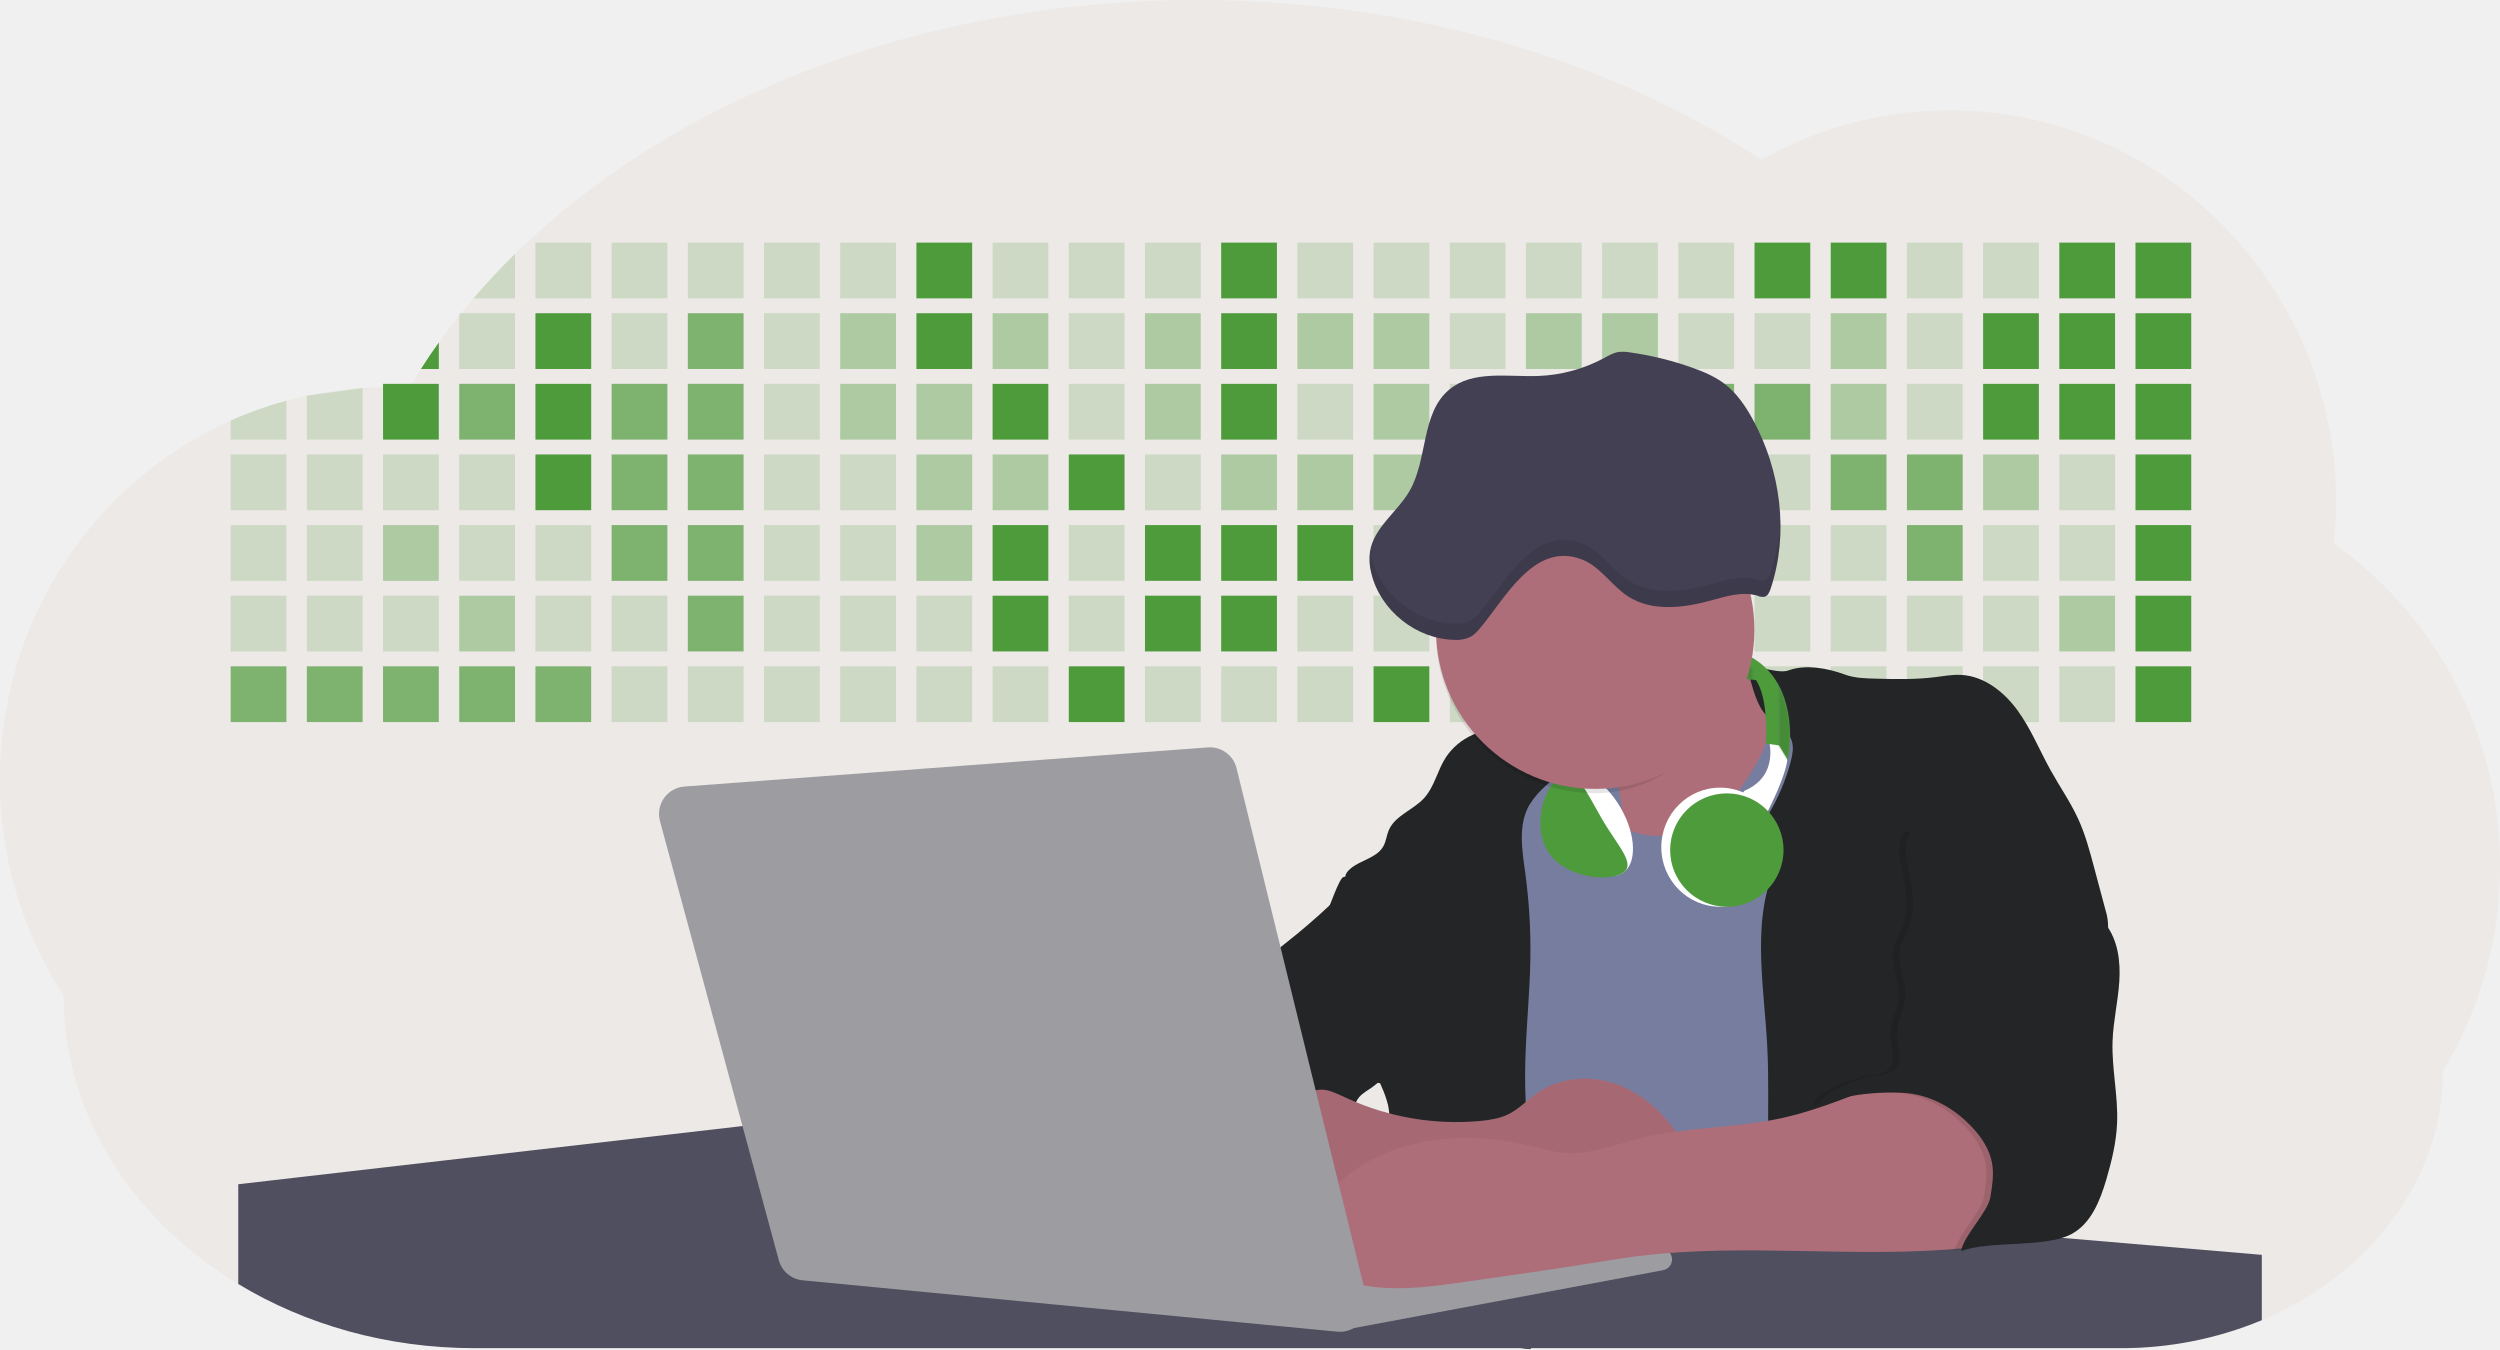
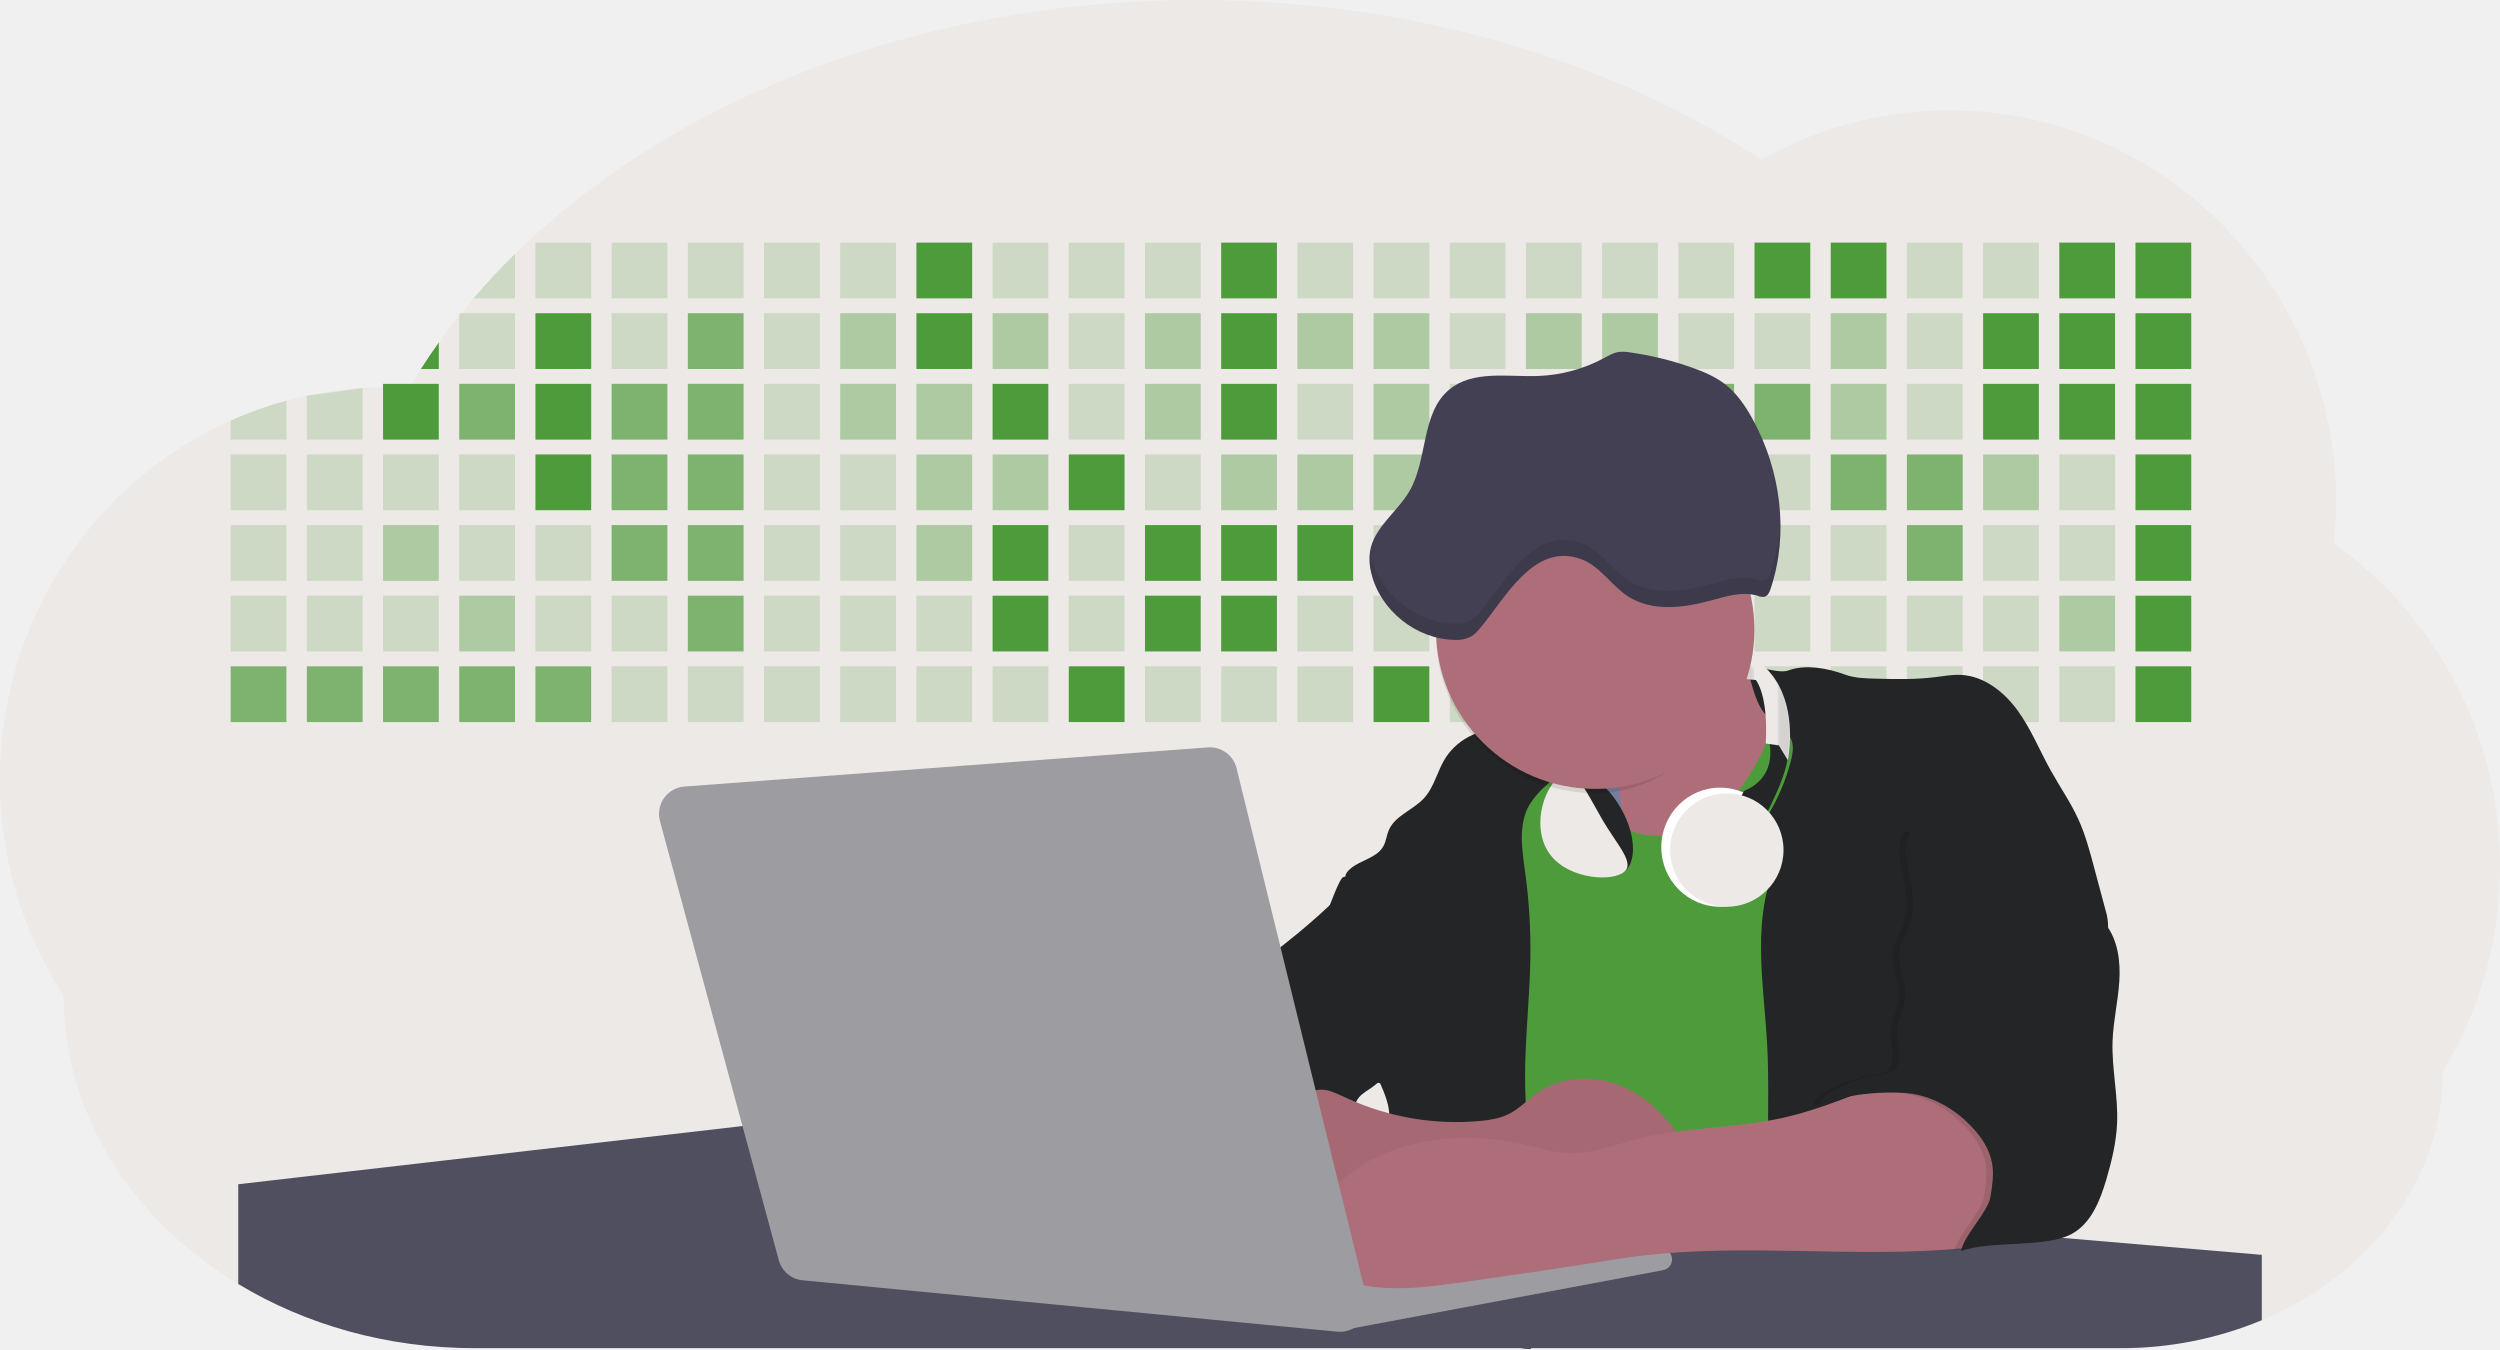
<svg xmlns="http://www.w3.org/2000/svg" id="aa7bae02-e79e-4d6b-a496-aba15f39787c" data-name="Layer 1" width="1144" height="617.32" viewBox="0 0 1144 617.32" version="1.1">
  <defs id="defs419" />
  <path d="M1172,537.57a181.92,181.92,0,0,1-6.85,49.6,180.06,180.06,0,0,1-19.27,44.28c0,50.1-33.82,93.4-82.91,114a167.3,167.3,0,0,1-64.73,12.8H245.17c-40.25,0-77.55-10.86-108.14-29.36A185.76,185.76,0,0,1,112.2,711c-34-29.22-55.08-69.6-55.08-114.2A180.5,180.5,0,0,1,28,498.08c0-73.36,43.39-136.44,105.55-164.29a174.52,174.52,0,0,1,25.51-9.12q4.63-1.26,9.36-2.26a175.39,175.39,0,0,1,25.51-3.5q4.65-.29,9.35-.33H205c3.46,0,6.89.12,10.3.32l1.12-1.9q2.06-3.44,4.22-6.81,3.9-6.14,8.18-12.1,4.48-6.29,9.35-12.38l.83-1q2.76-3.44,5.64-6.8,9-10.49,19-20.35c72.11-70.68,185.08-116.18,312.08-116.18,98.82,0,189.15,27.55,258.34,73.07A174.18,174.18,0,0,1,920,191.86c97.74,0,177,80.37,177,179.51a184.9,184.9,0,0,1-1,18.78A180,180,0,0,1,1172,537.57Z" transform="translate(-28 -141.34)" fill="#4e9b3c" opacity="0.1" id="path4" style="fill:#ece9e6;fill-opacity:1;opacity:1" />
  <path d="M263.66,257.52v20.35h-19Q253.59,267.39,263.66,257.52Z" transform="translate(-28 -141.34)" fill="#4e9b3c" opacity="0.2" id="path6" />
  <rect x="245.02" y="111.02" width="25.51" height="25.51" fill="#4e9b3c" opacity="0.2" id="rect8" />
  <rect x="279.88" y="111.02" width="25.51" height="25.51" fill="#4e9b3c" opacity="0.2" id="rect10" />
  <rect x="314.75" y="111.02" width="25.51" height="25.51" fill="#4e9b3c" opacity="0.2" id="rect12" />
  <rect x="349.61" y="111.02" width="25.51" height="25.51" fill="#4e9b3c" opacity="0.2" id="rect14" />
  <rect x="384.48" y="111.02" width="25.51" height="25.51" fill="#4e9b3c" opacity="0.2" id="rect16" />
  <rect x="419.35" y="111.02" width="25.51" height="25.51" fill="#4e9b3c" id="rect18" />
  <rect x="454.21" y="111.02" width="25.51" height="25.51" fill="#4e9b3c" opacity="0.2" id="rect20" />
  <rect x="489.08" y="111.02" width="25.51" height="25.51" fill="#4e9b3c" opacity="0.2" id="rect22" />
  <rect x="523.94" y="111.02" width="25.51" height="25.51" fill="#4e9b3c" opacity="0.2" id="rect24" />
  <rect x="558.81" y="111.02" width="25.51" height="25.51" fill="#4e9b3c" id="rect26" />
  <rect x="593.68" y="111.02" width="25.51" height="25.51" fill="#4e9b3c" opacity="0.2" id="rect28" />
  <rect x="628.54" y="111.02" width="25.51" height="25.51" fill="#4e9b3c" opacity="0.2" id="rect30" />
  <rect x="663.41" y="111.02" width="25.51" height="25.51" fill="#4e9b3c" opacity="0.2" id="rect32" />
  <rect x="698.28" y="111.02" width="25.51" height="25.51" fill="#4e9b3c" opacity="0.2" id="rect34" />
  <rect x="733.14" y="111.02" width="25.51" height="25.51" fill="#4e9b3c" opacity="0.2" id="rect36" />
  <rect x="768.01" y="111.02" width="25.51" height="25.51" fill="#4e9b3c" opacity="0.2" id="rect38" />
  <rect x="802.87" y="111.02" width="25.51" height="25.51" fill="#4e9b3c" id="rect40" />
  <rect x="837.74" y="111.02" width="25.51" height="25.51" fill="#4e9b3c" id="rect42" />
  <rect x="872.61" y="111.02" width="25.51" height="25.51" fill="#4e9b3c" opacity="0.2" id="rect44" />
  <rect x="907.47" y="111.02" width="25.51" height="25.51" fill="#4e9b3c" opacity="0.2" id="rect46" />
  <rect x="942.34" y="111.02" width="25.51" height="25.51" fill="#4e9b3c" id="rect48" />
  <rect x="977.2" y="111.02" width="25.51" height="25.51" fill="#4e9b3c" id="rect50" />
  <path d="M228.8,298.08v12.1h-8.18Q224.52,304,228.8,298.08Z" transform="translate(-28 -141.34)" fill="#4e9b3c" id="path52" />
  <rect x="210.15" y="143.33" width="25.51" height="25.51" fill="#4e9b3c" opacity="0.2" id="rect54" />
  <rect x="245.02" y="143.33" width="25.51" height="25.51" fill="#4e9b3c" id="rect56" />
  <rect x="279.88" y="143.33" width="25.51" height="25.51" fill="#4e9b3c" opacity="0.2" id="rect58" />
  <rect x="314.75" y="143.33" width="25.51" height="25.51" fill="#4e9b3c" opacity="0.7" id="rect60" />
  <rect x="349.61" y="143.33" width="25.51" height="25.51" fill="#4e9b3c" opacity="0.2" id="rect62" />
  <rect x="384.48" y="143.33" width="25.51" height="25.51" fill="#4e9b3c" opacity="0.4" id="rect64" />
  <rect x="419.35" y="143.33" width="25.51" height="25.51" fill="#4e9b3c" id="rect66" />
  <rect x="454.21" y="143.33" width="25.51" height="25.51" fill="#4e9b3c" opacity="0.4" id="rect68" />
  <rect x="489.08" y="143.33" width="25.51" height="25.51" fill="#4e9b3c" opacity="0.2" id="rect70" />
  <rect x="523.94" y="143.33" width="25.51" height="25.51" fill="#4e9b3c" opacity="0.4" id="rect72" />
  <rect x="558.81" y="143.33" width="25.51" height="25.51" fill="#4e9b3c" id="rect74" />
  <rect x="593.68" y="143.33" width="25.51" height="25.51" fill="#4e9b3c" opacity="0.4" id="rect76" />
  <rect x="628.54" y="143.33" width="25.51" height="25.51" fill="#4e9b3c" opacity="0.4" id="rect78" />
  <rect x="663.41" y="143.33" width="25.51" height="25.51" fill="#4e9b3c" opacity="0.2" id="rect80" />
  <rect x="698.28" y="143.33" width="25.51" height="25.51" fill="#4e9b3c" opacity="0.4" id="rect82" />
  <rect x="733.14" y="143.33" width="25.51" height="25.51" fill="#4e9b3c" opacity="0.4" id="rect84" />
  <rect x="768.01" y="143.33" width="25.51" height="25.51" fill="#4e9b3c" opacity="0.2" id="rect86" />
  <rect x="802.87" y="143.33" width="25.51" height="25.51" fill="#4e9b3c" opacity="0.2" id="rect88" />
  <rect x="837.74" y="143.33" width="25.51" height="25.51" fill="#4e9b3c" opacity="0.4" id="rect90" />
  <rect x="872.61" y="143.33" width="25.51" height="25.51" fill="#4e9b3c" opacity="0.2" id="rect92" />
  <rect x="907.47" y="143.33" width="25.51" height="25.51" fill="#4e9b3c" id="rect94" />
  <rect x="942.34" y="143.33" width="25.51" height="25.51" fill="#4e9b3c" id="rect96" />
  <rect x="977.2" y="143.33" width="25.51" height="25.51" fill="#4e9b3c" id="rect98" />
  <path d="M159.06,324.67V342.5H133.55v-8.71A174.52,174.52,0,0,1,159.06,324.67Z" transform="translate(-28 -141.34)" fill="#4e9b3c" opacity="0.2" id="path100" />
  <polygon points="165.93 177.57 165.93 201.16 140.42 201.16 140.42 181.07 165.93 177.57" fill="#4e9b3c" opacity="0.2" id="polygon102" />
  <rect x="175.28" y="175.65" width="25.51" height="25.51" fill="#4e9b3c" id="rect104" />
  <rect x="210.15" y="175.65" width="25.51" height="25.51" fill="#4e9b3c" opacity="0.7" id="rect106" />
  <rect x="245.02" y="175.65" width="25.51" height="25.51" fill="#4e9b3c" id="rect108" />
  <rect x="279.88" y="175.65" width="25.51" height="25.51" fill="#4e9b3c" opacity="0.7" id="rect110" />
  <rect x="314.75" y="175.65" width="25.51" height="25.51" fill="#4e9b3c" opacity="0.7" id="rect112" />
  <rect x="349.61" y="175.65" width="25.51" height="25.51" fill="#4e9b3c" opacity="0.2" id="rect114" />
  <rect x="384.48" y="175.65" width="25.51" height="25.51" fill="#4e9b3c" opacity="0.4" id="rect116" />
  <rect x="419.35" y="175.65" width="25.51" height="25.51" fill="#4e9b3c" opacity="0.4" id="rect118" />
  <rect x="454.21" y="175.65" width="25.51" height="25.51" fill="#4e9b3c" id="rect120" />
  <rect x="489.08" y="175.65" width="25.51" height="25.51" fill="#4e9b3c" opacity="0.2" id="rect122" />
  <rect x="523.94" y="175.65" width="25.51" height="25.51" fill="#4e9b3c" opacity="0.4" id="rect124" />
  <rect x="558.81" y="175.65" width="25.51" height="25.51" fill="#4e9b3c" id="rect126" />
  <rect x="593.68" y="175.65" width="25.51" height="25.51" fill="#4e9b3c" opacity="0.2" id="rect128" />
  <rect x="628.54" y="175.65" width="25.51" height="25.51" fill="#4e9b3c" opacity="0.4" id="rect130" />
  <rect x="663.41" y="175.65" width="25.51" height="25.51" fill="#4e9b3c" opacity="0.2" id="rect132" />
  <rect x="698.28" y="175.65" width="25.51" height="25.51" fill="#4e9b3c" id="rect134" />
  <rect x="733.14" y="175.65" width="25.51" height="25.51" fill="#4e9b3c" opacity="0.2" id="rect136" />
  <rect x="768.01" y="175.65" width="25.51" height="25.51" fill="#4e9b3c" opacity="0.7" id="rect138" />
  <rect x="802.87" y="175.65" width="25.51" height="25.51" fill="#4e9b3c" opacity="0.7" id="rect140" />
  <rect x="837.74" y="175.65" width="25.51" height="25.51" fill="#4e9b3c" opacity="0.4" id="rect142" />
  <rect x="872.61" y="175.65" width="25.51" height="25.51" fill="#4e9b3c" opacity="0.2" id="rect144" />
  <rect x="907.47" y="175.65" width="25.51" height="25.51" fill="#4e9b3c" id="rect146" />
  <rect x="942.34" y="175.65" width="25.51" height="25.51" fill="#4e9b3c" id="rect148" />
  <rect x="977.2" y="175.65" width="25.51" height="25.51" fill="#4e9b3c" id="rect150" />
  <rect x="105.55" y="207.96" width="25.51" height="25.51" fill="#4e9b3c" opacity="0.2" id="rect152" />
  <rect x="140.42" y="207.96" width="25.51" height="25.51" fill="#4e9b3c" opacity="0.2" id="rect154" />
  <rect x="175.28" y="207.96" width="25.51" height="25.51" fill="#4e9b3c" opacity="0.2" id="rect156" />
  <rect x="210.15" y="207.96" width="25.51" height="25.51" fill="#4e9b3c" opacity="0.2" id="rect158" />
  <rect x="245.02" y="207.96" width="25.51" height="25.51" fill="#4e9b3c" id="rect160" />
  <rect x="279.88" y="207.96" width="25.51" height="25.51" fill="#4e9b3c" opacity="0.7" id="rect162" />
  <rect x="314.75" y="207.96" width="25.51" height="25.51" fill="#4e9b3c" opacity="0.7" id="rect164" />
  <rect x="349.61" y="207.96" width="25.51" height="25.51" fill="#4e9b3c" opacity="0.2" id="rect166" />
  <rect x="384.48" y="207.96" width="25.51" height="25.51" fill="#4e9b3c" opacity="0.2" id="rect168" />
  <rect x="419.35" y="207.96" width="25.51" height="25.51" fill="#4e9b3c" opacity="0.4" id="rect170" />
  <rect x="454.21" y="207.96" width="25.51" height="25.51" fill="#4e9b3c" opacity="0.4" id="rect172" />
  <rect x="489.08" y="207.96" width="25.51" height="25.51" fill="#4e9b3c" id="rect174" />
  <rect x="523.94" y="207.96" width="25.51" height="25.51" fill="#4e9b3c" opacity="0.2" id="rect176" />
  <rect x="558.81" y="207.96" width="25.51" height="25.51" fill="#4e9b3c" opacity="0.4" id="rect178" />
  <rect x="593.68" y="207.96" width="25.51" height="25.51" fill="#4e9b3c" opacity="0.4" id="rect180" />
  <rect x="628.54" y="207.96" width="25.51" height="25.51" fill="#4e9b3c" opacity="0.4" id="rect182" />
  <rect x="663.41" y="207.96" width="25.51" height="25.51" fill="#4e9b3c" opacity="0.4" id="rect184" />
  <rect x="698.28" y="207.96" width="25.51" height="25.51" fill="#4e9b3c" opacity="0.2" id="rect186" />
  <rect x="733.14" y="207.96" width="25.51" height="25.51" fill="#4e9b3c" opacity="0.2" id="rect188" />
  <rect x="768.01" y="207.96" width="25.51" height="25.51" fill="#4e9b3c" opacity="0.2" id="rect190" />
  <rect x="802.87" y="207.96" width="25.51" height="25.51" fill="#4e9b3c" opacity="0.2" id="rect192" />
  <rect x="837.74" y="207.96" width="25.51" height="25.51" fill="#4e9b3c" opacity="0.7" id="rect194" />
  <rect x="872.61" y="207.96" width="25.51" height="25.51" fill="#4e9b3c" opacity="0.7" id="rect196" />
  <rect x="907.47" y="207.96" width="25.51" height="25.51" fill="#4e9b3c" opacity="0.4" id="rect198" />
  <rect x="942.34" y="207.96" width="25.51" height="25.51" fill="#4e9b3c" opacity="0.2" id="rect200" />
  <rect x="977.2" y="207.96" width="25.51" height="25.51" fill="#4e9b3c" id="rect202" />
  <rect x="105.55" y="240.28" width="25.51" height="25.51" fill="#4e9b3c" opacity="0.2" id="rect204" />
  <rect x="140.42" y="240.28" width="25.51" height="25.51" fill="#4e9b3c" opacity="0.2" id="rect206" />
  <rect x="175.28" y="240.28" width="25.51" height="25.51" fill="#4e9b3c" opacity="0.4" id="rect208" />
  <rect x="210.15" y="240.28" width="25.51" height="25.51" fill="#4e9b3c" opacity="0.2" id="rect210" />
  <rect x="245.02" y="240.28" width="25.51" height="25.51" fill="#4e9b3c" opacity="0.2" id="rect212" />
  <rect x="279.88" y="240.28" width="25.51" height="25.51" fill="#4e9b3c" opacity="0.7" id="rect214" />
  <rect x="314.75" y="240.28" width="25.51" height="25.51" fill="#4e9b3c" opacity="0.7" id="rect216" />
  <rect x="349.61" y="240.28" width="25.51" height="25.51" fill="#4e9b3c" opacity="0.2" id="rect218" />
  <rect x="384.48" y="240.28" width="25.51" height="25.51" fill="#4e9b3c" opacity="0.2" id="rect220" />
  <rect x="419.35" y="240.28" width="25.51" height="25.51" fill="#4e9b3c" opacity="0.4" id="rect222" />
  <rect x="454.21" y="240.28" width="25.51" height="25.51" fill="#4e9b3c" id="rect224" />
  <rect x="489.08" y="240.28" width="25.51" height="25.51" fill="#4e9b3c" opacity="0.2" id="rect226" />
  <rect x="523.94" y="240.28" width="25.51" height="25.51" fill="#4e9b3c" id="rect228" />
  <rect x="558.81" y="240.28" width="25.51" height="25.51" fill="#4e9b3c" id="rect230" />
  <rect x="593.68" y="240.28" width="25.51" height="25.51" fill="#4e9b3c" id="rect232" />
  <rect x="628.54" y="240.28" width="25.51" height="25.51" fill="#4e9b3c" opacity="0.2" id="rect234" />
  <rect x="663.41" y="240.28" width="25.51" height="25.51" fill="#4e9b3c" id="rect236" />
  <rect x="698.28" y="240.28" width="25.51" height="25.51" fill="#4e9b3c" opacity="0.2" id="rect238" />
  <rect x="733.14" y="240.28" width="25.51" height="25.51" fill="#4e9b3c" opacity="0.2" id="rect240" />
  <rect x="768.01" y="240.28" width="25.51" height="25.51" fill="#4e9b3c" opacity="0.2" id="rect242" />
  <rect x="802.87" y="240.28" width="25.51" height="25.51" fill="#4e9b3c" opacity="0.2" id="rect244" />
  <rect x="837.74" y="240.28" width="25.51" height="25.51" fill="#4e9b3c" opacity="0.2" id="rect246" />
  <rect x="872.61" y="240.28" width="25.51" height="25.51" fill="#4e9b3c" opacity="0.7" id="rect248" />
  <rect x="907.47" y="240.28" width="25.51" height="25.51" fill="#4e9b3c" opacity="0.2" id="rect250" />
  <rect x="942.34" y="240.28" width="25.51" height="25.51" fill="#4e9b3c" opacity="0.2" id="rect252" />
  <rect x="977.2" y="240.28" width="25.51" height="25.51" fill="#4e9b3c" id="rect254" />
  <rect x="105.55" y="272.59" width="25.51" height="25.51" fill="#4e9b3c" opacity="0.2" id="rect256" />
  <rect x="140.42" y="272.59" width="25.51" height="25.51" fill="#4e9b3c" opacity="0.2" id="rect258" />
  <rect x="175.28" y="272.59" width="25.51" height="25.51" fill="#4e9b3c" opacity="0.2" id="rect260" />
  <rect x="210.15" y="272.59" width="25.51" height="25.51" fill="#4e9b3c" opacity="0.4" id="rect262" />
  <rect x="245.02" y="272.59" width="25.51" height="25.51" fill="#4e9b3c" opacity="0.2" id="rect264" />
  <rect x="279.88" y="272.59" width="25.51" height="25.51" fill="#4e9b3c" opacity="0.2" id="rect266" />
  <rect x="314.75" y="272.59" width="25.51" height="25.51" fill="#4e9b3c" opacity="0.7" id="rect268" />
  <rect x="349.61" y="272.59" width="25.51" height="25.51" fill="#4e9b3c" opacity="0.2" id="rect270" />
  <rect x="384.48" y="272.59" width="25.51" height="25.51" fill="#4e9b3c" opacity="0.2" id="rect272" />
  <rect x="419.35" y="272.59" width="25.51" height="25.51" fill="#4e9b3c" opacity="0.2" id="rect274" />
  <rect x="454.21" y="272.59" width="25.51" height="25.51" fill="#4e9b3c" id="rect276" />
  <rect x="489.08" y="272.59" width="25.51" height="25.51" fill="#4e9b3c" opacity="0.2" id="rect278" />
  <rect x="523.94" y="272.59" width="25.51" height="25.51" fill="#4e9b3c" id="rect280" />
  <rect x="558.81" y="272.59" width="25.51" height="25.51" fill="#4e9b3c" id="rect282" />
  <rect x="593.68" y="272.59" width="25.51" height="25.51" fill="#4e9b3c" opacity="0.2" id="rect284" />
  <rect x="628.54" y="272.59" width="25.51" height="25.51" fill="#4e9b3c" opacity="0.2" id="rect286" />
  <rect x="663.41" y="272.59" width="25.51" height="25.51" fill="#4e9b3c" opacity="0.2" id="rect288" />
  <rect x="698.28" y="272.59" width="25.51" height="25.51" fill="#4e9b3c" opacity="0.2" id="rect290" />
  <rect x="733.14" y="272.59" width="25.51" height="25.51" fill="#4e9b3c" opacity="0.2" id="rect292" />
  <rect x="768.01" y="272.59" width="25.51" height="25.51" fill="#4e9b3c" opacity="0.2" id="rect294" />
  <rect x="802.87" y="272.59" width="25.51" height="25.51" fill="#4e9b3c" opacity="0.2" id="rect296" />
  <rect x="837.74" y="272.59" width="25.51" height="25.51" fill="#4e9b3c" opacity="0.2" id="rect298" />
  <rect x="872.61" y="272.59" width="25.51" height="25.51" fill="#4e9b3c" opacity="0.2" id="rect300" />
  <rect x="907.47" y="272.59" width="25.51" height="25.51" fill="#4e9b3c" opacity="0.2" id="rect302" />
  <rect x="942.34" y="272.59" width="25.51" height="25.51" fill="#4e9b3c" opacity="0.4" id="rect304" />
  <rect x="977.2" y="272.59" width="25.51" height="25.51" fill="#4e9b3c" id="rect306" />
  <rect x="105.55" y="304.91" width="25.51" height="25.51" fill="#4e9b3c" opacity="0.7" id="rect308" />
  <rect x="140.42" y="304.91" width="25.51" height="25.51" fill="#4e9b3c" opacity="0.7" id="rect310" />
  <rect x="175.28" y="304.91" width="25.51" height="25.51" fill="#4e9b3c" opacity="0.7" id="rect312" />
  <rect x="210.15" y="304.91" width="25.51" height="25.51" fill="#4e9b3c" opacity="0.7" id="rect314" />
  <rect x="245.02" y="304.91" width="25.51" height="25.51" fill="#4e9b3c" opacity="0.7" id="rect316" />
  <rect x="279.88" y="304.91" width="25.51" height="25.51" fill="#4e9b3c" opacity="0.2" id="rect318" />
  <rect x="314.75" y="304.91" width="25.51" height="25.51" fill="#4e9b3c" opacity="0.2" id="rect320" />
  <rect x="349.61" y="304.91" width="25.51" height="25.51" fill="#4e9b3c" opacity="0.2" id="rect322" />
  <rect x="384.48" y="304.91" width="25.51" height="25.51" fill="#4e9b3c" opacity="0.2" id="rect324" />
  <rect x="419.35" y="304.91" width="25.51" height="25.51" fill="#4e9b3c" opacity="0.2" id="rect326" />
  <rect x="454.21" y="304.91" width="25.51" height="25.51" fill="#4e9b3c" opacity="0.2" id="rect328" />
  <rect x="489.08" y="304.91" width="25.51" height="25.51" fill="#4e9b3c" id="rect330" />
  <rect x="523.94" y="304.91" width="25.51" height="25.51" fill="#4e9b3c" opacity="0.2" id="rect332" />
  <rect x="558.81" y="304.91" width="25.51" height="25.51" fill="#4e9b3c" opacity="0.2" id="rect334" />
  <rect x="593.68" y="304.91" width="25.51" height="25.51" fill="#4e9b3c" opacity="0.2" id="rect336" />
  <rect x="628.54" y="304.91" width="25.51" height="25.51" fill="#4e9b3c" id="rect338" />
  <rect x="663.41" y="304.91" width="25.51" height="25.51" fill="#4e9b3c" opacity="0.2" id="rect340" />
  <rect x="698.28" y="304.91" width="25.51" height="25.51" fill="#4e9b3c" opacity="0.2" id="rect342" />
  <rect x="733.14" y="304.91" width="25.51" height="25.51" fill="#4e9b3c" opacity="0.2" id="rect344" />
  <rect x="768.01" y="304.91" width="25.51" height="25.51" fill="#4e9b3c" opacity="0.2" id="rect346" />
  <rect x="802.87" y="304.91" width="25.51" height="25.51" fill="#4e9b3c" opacity="0.2" id="rect348" />
  <rect x="837.74" y="304.91" width="25.51" height="25.51" fill="#4e9b3c" opacity="0.2" id="rect350" />
  <rect x="872.61" y="304.91" width="25.51" height="25.51" fill="#4e9b3c" opacity="0.2" id="rect352" />
  <rect x="907.47" y="304.91" width="25.51" height="25.51" fill="#4e9b3c" opacity="0.2" id="rect354" />
  <rect x="942.34" y="304.91" width="25.51" height="25.51" fill="#4e9b3c" opacity="0.2" id="rect356" />
  <rect x="977.2" y="304.91" width="25.51" height="25.51" fill="#4e9b3c" id="rect358" />
  <circle cx="734.52" cy="363.89" r="34.87" fill="#767d9f" id="circle360" />
  <path d="M760.71,460.87q5.22,22.78,8.86,45.9c.73,4.58,1.38,9.41-.28,13.74-1.39,3.61-4.22,6.43-6.44,9.59s-3.9,7.21-2.55,10.83,5.29,5.6,9.05,6.62c10.76,2.9,22.23.79,32.94-2.35a53.29,53.29,0,0,0,13.81-5.72c4.54-2.88,8.26-6.88,11.68-11,15.61-18.93,25.83-41.65,35.45-64.23a39.12,39.12,0,0,1-33.11-13.34c-3.94-4.63-6.83-11.08-4.61-16.74-6.51,3.57-14.24,3.81-21.25,6.25a75.49,75.49,0,0,0-12.5,6.15q-7.18,4.15-14.28,8.46C772.07,458.29,767,461.19,760.71,460.87Z" transform="translate(-28 -141.34)" fill="#ae6e79" id="path362" />
-   <path d="M833.64,487.05c-6.11,11.89-14.06,23.32-25.41,30.4s-26.63,9-38,2c-5.6-3.42-9.84-8.62-14.73-13s-11-8.13-17.57-7.56c-7.24.63-12.91,6.28-17.76,11.69-7.36,8.22-14.47,16.79-19.68,26.52-10,18.7-12.37,40.56-11.93,61.76s3.51,42.29,3.58,63.49c.1,26.08-4.32,51.95-8.79,77.64,41.1-5.06,82.25,6,123.44,10.19,26.36,2.71,52.92,2.65,79.42,2.58,4.66,0,9.62-.12,13.5-2.7a18.2,18.2,0,0,0,5.59-6.64c3.66-6.75,5.13-14.45,6.15-22.06,2.59-19.22,2.67-38.68,2.74-58.08.18-47,.35-94.17-5.62-140.8-1.47-11.47-3.35-23-7.75-33.73s-11.58-20.6-21.62-26.35c-6.45-3.7-21.4-10.14-29-6.41C841.67,460.15,837.73,479.09,833.64,487.05Z" id="path364" fill="#767d9f" transform="translate(-28 -141.34)" />
+   <path d="M833.64,487.05c-6.11,11.89-14.06,23.32-25.41,30.4s-26.63,9-38,2c-5.6-3.42-9.84-8.62-14.73-13s-11-8.13-17.57-7.56c-7.24.63-12.91,6.28-17.76,11.69-7.36,8.22-14.47,16.79-19.68,26.52-10,18.7-12.37,40.56-11.93,61.76s3.51,42.29,3.58,63.49c.1,26.08-4.32,51.95-8.79,77.64,41.1-5.06,82.25,6,123.44,10.19,26.36,2.71,52.92,2.65,79.42,2.58,4.66,0,9.62-.12,13.5-2.7a18.2,18.2,0,0,0,5.59-6.64c3.66-6.75,5.13-14.45,6.15-22.06,2.59-19.22,2.67-38.68,2.74-58.08.18-47,.35-94.17-5.62-140.8-1.47-11.47-3.35-23-7.75-33.73s-11.58-20.6-21.62-26.35c-6.45-3.7-21.4-10.14-29-6.41C841.67,460.15,837.73,479.09,833.64,487.05Z" id="path364" fill="#767d9f" transform="translate(-28 -141.34)" style="fill:#4e9b3c;fill-opacity:1" />
  <path d="M836.68,619.77c-1.55-29-7.86-59.95,5.57-85.69,3.3-6.32-8.54-14.21-4.88-20.33a92.08,92.08,0,0,0,10.06-23.93c.76-2.89,1.37-5.95.65-8.85-1.33-5.29-6.56-8.44-11-11.66-4.9-3.56-7.42-14.41-9-20.28s12.57,1.2,18.26-.89c7.9-2.89,17.94-1.07,25.82,1.86,4.4,1.62,9.18,1.76,13.87,1.88,9.11.24,18.25.47,27.29-.65,4.06-.51,8.13-1.28,12.21-1.05,10.41.59,19.46,7.71,25.62,16.13s10.08,18.23,15.13,27.35c4.21,7.6,9.23,14.78,12.82,22.69,3.18,7,5.19,14.52,7.18,22l5.13,19.19a25.58,25.58,0,0,1,1.26,8.51c-.26,3.07-1.62,5.93-3,8.66A164.12,164.12,0,0,1,971,603.2c-10.79,13.23-23.89,25.16-30.3,41-2.5,6.17-3.89,12.73-5.16,19.27a707.94,707.94,0,0,0-10.9,79.15,174.2,174.2,0,0,0-36.52-12.21,177.61,177.61,0,0,0-19-3c-5.59-.58-12.8.52-18.12-1-8.9-2.53-9.88-17.58-11.23-25.46-2.16-12.55-2.59-25.32-2.67-38C837,648.53,837.45,634.14,836.68,619.77Z" transform="translate(-28 -141.34)" fill="#4c4981" id="path366" style="fill:#232526;fill-opacity:1" />
  <path d="M641.23,565.54c4.21,24,8.85,48.07,18,70.62-.23.22-.46.42-.69.62-.81.69-1.65,1.34-2.53,2-2.05,1.44-4.3,2.66-6,4.54a8,8,0,0,0-1.5,2.45,5.48,5.48,0,0,0,0,4.47c-4.77,2.11-10.31,1.46-15.66,1.26-4.61-.17-9.08,0-12.78,2.53-5.14,3.54-6.69,10.34-7.52,16.52q-.46,3.38-.79,6.77-.32,3.15-.52,6.32a188.61,188.61,0,0,0-.19,21q.08,1.92.21,3.84c-16.34-.39-31.23-8.91-45.32-17.19-3.22-1.89-6.54-3.88-8.63-7A15.8,15.8,0,0,1,555,674c0-.51.09-1,.16-1.52a41.58,41.58,0,0,1,2.29-8.68,107.2,107.2,0,0,1,19.19-32.65c3.58-4.18,7.61-8.27,9.28-13.52.73-2.29,1-4.72,1.74-7,3.32-9.88,15.3-14.55,19.4-24.14,1-2.29,1.46-4.8,2.7-7a17.63,17.63,0,0,1,4.25-4.75c.73-.61,1.49-1.2,2.24-1.79q10.54-8.26,20.31-17.45,1.82-1.71,3.6-3.46A59.48,59.48,0,0,0,641.23,565.54Z" transform="translate(-28 -141.34)" fill="#4c4981" id="path368" style="fill:#232526;fill-opacity:1" />
  <path d="M742,494.56c-1.44,1.52-3,2.95-4.53,4.37l-.41.37-1.62,1.5a39,39,0,0,0-7.55,8.79l-.17.28c-5.1,9.13-3.21,20.37-1.79,30.74a261.55,261.55,0,0,1,2.37,39c-.26,18-2.38,35.88-2.42,53.86,0,4.08.09,8.15.27,12.23.29,6.63.79,13.25,1.39,19.87.65,7.26,1.43,14.51,2.16,21.76.58,5.61,1.13,11.21,1.59,16.81.23,2.9.45,5.79.63,8.69.21,3.4.38,6.81.48,10.21h0c.07,2.16.11,4.31.11,6.47,0,1.23,0,2.45,0,3.67q0,3.51-.19,7-.2,4.49-.61,9c-.31,3.27-.86,6.84-3.16,9.14-.14.14-.29.27-.44.4l-3.24-.4a332.72,332.72,0,0,0-67.3-1.2c.49-3.38.94-6.75,1.38-10.14.2-1.6.4-3.21.59-4.82q.33-2.76.63-5.52c.23-2,.44-4,.64-6q.78-7.73,1.37-15.47.87-11.29,1.32-22.62.22-5.41.34-10.83.17-6.72.16-13.45,0-6.54-.11-13.1c0-1.44-.06-2.88-.18-4.31a27.35,27.35,0,0,0-.53-3.83,49.87,49.87,0,0,0-3-8.48c-.22-.52-.43-1-.64-1.55-.12-.27-.23-.55-.34-.82,5.76-5.13,9.86-12,13.8-18.76,6.39-10.89,12.93-22.26,14-34.84s-5.18-26.71-17.2-30.55c-3.27-1-6.73-1.28-10.1-1.87-3.18-.56-9.81-1.83-13.49-4.11q-3,3.08-6,6.05a22.15,22.15,0,0,1,2.17-8.71l1.42.07a2.71,2.71,0,0,1-.16-1c0-1.07.74-2.28,2.32-3.62,4.71-4,12.12-4.89,15.09-10.3,1.24-2.25,1.45-4.93,2.45-7.29,2.87-6.73,11.11-9.21,16.07-14.59s6.2-13,10.21-19a28.62,28.62,0,0,1,12-10c.4-.19.81-.38,1.22-.55,8.3-3.55,18.16-4.36,26.76-4.34,3.34,0,12,.1,16.24,1.79a5.32,5.32,0,0,1,1.85,1.13C752.37,480.61,745.34,491,742,494.56Z" transform="translate(-28 -141.34)" fill="#4c4981" id="path370" style="fill:#232526;fill-opacity:1" />
  <path d="M642.72,542.69a60.88,60.88,0,0,1,46.74,4.87c7.2,4,13.66,9.58,17.62,16.78,5.95,10.8,5.69,23.82,5.27,36.15-.21,6.17-.48,12.56-3.2,18.1C706,625,700.06,629.4,694,633a42.24,42.24,0,0,1-12.32,5.33c-6.72,1.46-13.7.22-20.47-1-7.36-1.36-15.26-3-20.37-8.48-3-3.18-4.64-7.31-6.26-11.35q-3.49-8.75-7-17.48c-4.05-10.11-5.42-18.52-.07-28.37,2.43-4.49,5.4-8.69,7.8-13.21C636.51,556.14,640.81,543.28,642.72,542.69Z" transform="translate(-28 -141.34)" fill="#4c4981" id="path372" style="fill:#232526;fill-opacity:1" />
  <path d="M1063,715.56v29.9a167.3,167.3,0,0,1-64.73,12.8H728.58c-.14.14-.29.27-.44.4l-3.24-.4H245.17c-40.25,0-77.55-10.86-108.14-29.36V683.25l230.72-26.63.18,0L502.29,668l34.77,3,18.06,1.53,37.38,3.17,19.23,1.63,28,2.38,3.94.33,20.18,1.71L691.23,684l38.5,3.26,64.18,5.45,45.15,3.83,74.14,6.29,14.1,1.19,1.52.13,1.32.11,18.62,1.58,20.44,1.74,2.37.2Z" transform="translate(-28 -141.34)" fill="#504f60" id="path374" />
  <polygon points="764 573.12 474.86 523.77 463.65 580.46 596.19 596.33 637 601.44 749.26 579.33 764 573.12" fill="#9c9ca1" id="polygon376" />
  <path d="M642.33,739.94l144.86-27.23a5,5,0,0,1,5.94,4.93h0a5,5,0,0,1-4.09,4.93L647.57,749.06Z" transform="translate(-28 -141.34)" fill="#9c9ca1" id="path378" />
  <path d="M705.17,654.31c4.51-.42,9.08-1.13,13.14-3.13,5-2.49,8.89-6.78,13.52-9.94,10.18-7,23.8-7.94,35.47-3.92s21.41,12.63,28.23,22.91c4.53,6.85,7.93,15.59,4.73,23.15a30.51,30.51,0,0,1-4.12,6.44l-8.34,10.9a29,29,0,0,1-5.66,6.09c-3.12,2.27-7,3.2-10.82,3.76-10.15,1.48-20.48.64-30.71,1.32-17.57,1.17-34.73,6.83-52.34,6.64-10.12-.11-20.11-2.15-30-4.19l-43.77-9c-7.62-1.56-16.23-3.84-19.82-10.75-1.61-3.11-1.91-6.71-2.1-10.21-.52-9.64,0-20.36,6.68-27.31,6.28-6.52,16.21-8.58,23.71-13.4,9.18-5.91,12.21-4,21.89.44A120,120,0,0,0,705.17,654.31Z" transform="translate(-28 -141.34)" fill="#ae6e79" id="path380" />
  <path d="M705.17,654.31c4.51-.42,9.08-1.13,13.14-3.13,5-2.49,8.89-6.78,13.52-9.94,10.18-7,23.8-7.94,35.47-3.92s21.41,12.63,28.23,22.91c4.53,6.85,7.93,15.59,4.73,23.15a30.51,30.51,0,0,1-4.12,6.44l-8.34,10.9a29,29,0,0,1-5.66,6.09c-3.12,2.27-7,3.2-10.82,3.76-10.15,1.48-20.48.64-30.71,1.32-17.57,1.17-34.73,6.83-52.34,6.64-10.12-.11-20.11-2.15-30-4.19l-43.77-9c-7.62-1.56-16.23-3.84-19.82-10.75-1.61-3.11-1.91-6.71-2.1-10.21-.52-9.64,0-20.36,6.68-27.31,6.28-6.52,16.21-8.58,23.71-13.4,9.18-5.91,12.21-4,21.89.44A120,120,0,0,0,705.17,654.31Z" transform="translate(-28 -141.34)" opacity="0.05" id="path382" />
  <path d="M880.94,640.6c-12.28,4.75-24.63,9.52-37.49,12.35-21.56,4.75-44.12,4-65.51,9.43-11.3,2.88-22.53,7.52-34.14,6.58-5.19-.42-10.2-2-15.25-3.2-28.37-7-60.62-4.73-83.66,13.27-7.88,6.15-14.33,13.82-20.18,22a14.7,14.7,0,0,0,5.91,21.88A86.62,86.62,0,0,0,659,730.48c13.13,1.16,26.32-.7,39.38-2.56,19.38-2.75,38.77-5.51,58.1-8.6,6.94-1.11,13.88-2.26,20.86-3.14,50.23-6.35,101.37,1.37,151.73-3.93,5.09-.54,10.27-1.24,14.9-3.41,11.72-5.5,17.52-20,15.1-32.74s-11.76-23.33-23-29.83c-9.42-5.47-19.58-7.68-30.07-10C896.26,634,890.32,637,880.94,640.6Z" transform="translate(-28 -141.34)" fill="#ae6e79" id="path384" />
  <path d="M988.67,564.44c5.54,7.26,6.72,17,6.12,26.09s-2.76,18.08-3.08,27.21c-.44,12.52,2.58,25,2.07,37.48-.36,8.73-2.43,17.29-4.88,25.67-2.89,9.89-7.07,20.52-16.2,25.27-12.12,6.31-37.54,2.76-50.29,7.7,1.16-7.23,12.28-17.7,13.44-24.93.8-5,1.61-10.14.75-15.15-1.1-6.39-4.85-12.06-9.3-16.78-7.08-7.51-16.32-13.16-26.47-15s-35-.33-43.12,6.08c-1-6.62,17.6-13,24.14-14.43,3.26-.73,7-.32,9.61-2.39,5-3.92,1.37-11.73,1.61-18,.19-5,3.11-9.58,3.7-14.58,1-8-4.22-16.15-2.17-24,.76-2.9,2.45-5.45,3.62-8.21,3.56-8.45,2-18.09.1-27.07-1.18-5.64-2.33-12,.81-16.81,2.91-4.49,11.17,11.5,16.46,10.76,17.47-2.45,33.28-15.4,47.39-4.8,7.19,5.4,8.13,11,11,18.71C976.77,554.6,984,558.36,988.67,564.44Z" transform="translate(-28 -141.34)" opacity="0.1" id="path386" />
  <path d="M991.67,564.44c5.54,7.26,6.72,17,6.12,26.09s-2.76,18.08-3.08,27.21c-.44,12.52,2.58,25,2.07,37.48-.36,8.73-2.43,17.29-4.88,25.67-2.89,9.89-7.07,20.52-16.2,25.27-12.12,6.31-37.54,2.76-50.29,7.7,1.16-7.23,12.28-17.7,13.44-24.93.8-5,1.61-10.14.75-15.15-1.1-6.39-4.85-12.06-9.3-16.78-7.08-7.51-16.32-13.16-26.47-15s-35-.33-43.12,6.08c-1-6.62,17.6-13,24.14-14.43,3.26-.73,7-.32,9.61-2.39,5-3.92,1.37-11.73,1.61-18,.19-5,3.11-9.58,3.7-14.58,1-8-4.22-16.15-2.17-24,.76-2.9,2.45-5.45,3.62-8.21,3.56-8.45,2-18.09.1-27.07-1.18-5.64-2.33-12,.81-16.81,2.91-4.49,8.6-6.19,13.89-6.94a68.42,68.42,0,0,1,50,12.9c7.19,5.4,8.13,11,11,18.71C979.77,554.6,987,558.36,991.67,564.44Z" transform="translate(-28 -141.34)" fill="#4c4981" id="path388" style="fill:#232526;fill-opacity:1" />
  <ellipse cx="787.11" cy="387.68" rx="26.9" ry="27.25" fill="#fff" id="ellipse392" />
-   <path d="M837.2,479.31s5.67,16.86-11.06,23.95L824,507l10.48,10.34S847.4,493.77,846,485.4C846,485.4,844,476.9,837.2,479.31Z" transform="translate(-28 -141.34)" fill="#fff" id="path394" />
-   <circle cx="790.2" cy="388.99" r="25.94" fill="#4e9b3c" id="circle396" />
-   <path d="M846.13,489.23l-4.12-6.8-6-.85c1.28-22.39-4.53-29.06-4.53-29.06l-1.35-.13-5.88-.57-11.06-11.48v-3.26c15.54,1.85,24.13,9.23,28.77,17.88C850.16,470.14,846.13,489.23,846.13,489.23Z" transform="translate(-28 -141.34)" fill="#4e9b3c" id="path398" />
+   <path d="M837.2,479.31s5.67,16.86-11.06,23.95L824,507l10.48,10.34S847.4,493.77,846,485.4C846,485.4,844,476.9,837.2,479.31Z" transform="translate(-28 -141.34)" fill="#fff" id="path394" style="fill:#232526;fill-opacity:1" />
+   <circle cx="790.2" cy="388.99" r="25.94" fill="#4e9b3c" id="circle396" style="fill:#ece9e6;fill-opacity:1" />
+   <path d="M846.13,489.23l-4.12-6.8-6-.85c1.28-22.39-4.53-29.06-4.53-29.06l-1.35-.13-5.88-.57-11.06-11.48v-3.26c15.54,1.85,24.13,9.23,28.77,17.88C850.16,470.14,846.13,489.23,846.13,489.23Z" transform="translate(-28 -141.34)" fill="#4e9b3c" id="path398" style="fill:#ece9e6;fill-opacity:1" />
  <path d="M830.18,448.27v4.12l-5.88-.57-11.06-11.48S830.35,444.17,830.18,448.27Z" transform="translate(-28 -141.34)" stroke="#4c4981" stroke-miterlimit="10" opacity="0.1" id="path400" />
  <path d="M846.13,489.23l-4.12-6.8V455C850.16,470.14,846.13,489.23,846.13,489.23Z" transform="translate(-28 -141.34)" stroke="#4c4981" stroke-miterlimit="10" opacity="0.1" id="path402" />
-   <ellipse cx="757.11" cy="518.2" rx="14.43" ry="26.32" transform="translate(-185.67 306.64) rotate(-30)" fill="#fff" id="ellipse404" />
-   <path d="M761,516c7.27,12.59,16.19,21,9.29,25s-27,2-34.27-10.6-.67-30,6.23-34S753.72,503.38,761,516Z" transform="translate(-28 -141.34)" fill="#4e9b3c" id="path406" />
+   <ellipse cx="757.11" cy="518.2" rx="14.43" ry="26.32" transform="translate(-185.67 306.64) rotate(-30)" fill="#fff" id="ellipse404" style="fill:#232526;fill-opacity:1" />
+   <path d="M761,516c7.27,12.59,16.19,21,9.29,25s-27,2-34.27-10.6-.67-30,6.23-34S753.72,503.38,761,516Z" transform="translate(-28 -141.34)" fill="#4e9b3c" id="path406" style="fill:#ece9e6;fill-opacity:1" />
  <path d="M825.73,425.3c0,40.23-27.53,79-67.76,79a72.85,72.85,0,0,1,0-145.7C798.2,358.64,825.73,385.06,825.73,425.3Z" transform="translate(-28 -141.34)" opacity="0.1" id="path408" />
  <circle cx="729.97" cy="288.15" r="72.85" fill="#ae6e79" id="circle410" />
  <path d="M751.57,397.21c8.67,3.19,13.8,12.15,21.58,17.14,11,7,25.32,5.19,37.88,1.73,7-1.91,14.32-4.24,21.21-2.12a6,6,0,0,0,3.23.46c1.5-.43,2.24-2.09,2.73-3.57,8.52-25.4,4.69-54.17-8.17-77.67-3.32-6.06-7.3-11.92-12.78-16.13-4.32-3.31-9.4-5.48-14.52-7.33a145,145,0,0,0-28.88-7.13,17.94,17.94,0,0,0-5.27-.17c-2.41.39-4.57,1.69-6.72,2.85A68.78,68.78,0,0,1,732,313.38c-14,.53-30-2.77-40.79,6.21-13,10.77-9.76,31.78-18.19,46.4-5.58,9.67-16.34,16.69-18.11,27.7a25.57,25.57,0,0,0,.63,10.07c4.12,16.94,20.52,30.06,38,30.37a14.42,14.42,0,0,0,7.76-1.59,17.55,17.55,0,0,0,4.09-3.89C716.84,415.09,729.94,389.25,751.57,397.21Z" transform="translate(-28 -141.34)" fill="#444053" id="path412" />
  <path d="M838.2,403.48c-.49,1.48-1.23,3.14-2.73,3.57a6,6,0,0,1-3.23-.46c-6.89-2.12-14.25.21-21.2,2.12-12.57,3.46-26.92,5.31-37.88-1.73-7.79-5-12.91-14-21.59-17.14-21.63-8-34.73,17.88-46.21,31.44a17.55,17.55,0,0,1-4.09,3.89,14.42,14.42,0,0,1-7.76,1.59c-17.42-.31-33.83-13.43-38-30.37-.23-1-.43-2-.58-3,0,.09,0,.17-.05.26a25.57,25.57,0,0,0,.63,10.07c4.12,16.94,20.53,30.06,38,30.37a14.42,14.42,0,0,0,7.76-1.59,17.55,17.55,0,0,0,4.09-3.89c11.48-13.56,24.58-39.4,46.21-31.44,8.68,3.19,13.8,12.15,21.59,17.14,11,7,25.31,5.19,37.88,1.73,7-1.91,14.31-4.24,21.2-2.12a6,6,0,0,0,3.23.46c1.5-.43,2.24-2.09,2.73-3.57a90.29,90.29,0,0,0,4.48-32.26A88.8,88.8,0,0,1,838.2,403.48Z" transform="translate(-28 -141.34)" opacity="0.1" id="path414" />
  <path d="M330,517.06,384.37,718a12.55,12.55,0,0,0,10.91,9.21L640,750.72a12.54,12.54,0,0,0,13.38-15.48L593.84,492.86a12.54,12.54,0,0,0-13.12-9.51L341.13,501.27A12.54,12.54,0,0,0,330,517.06Z" transform="translate(-28 -141.34)" fill="#9c9ca1" id="path390" />
</svg>
